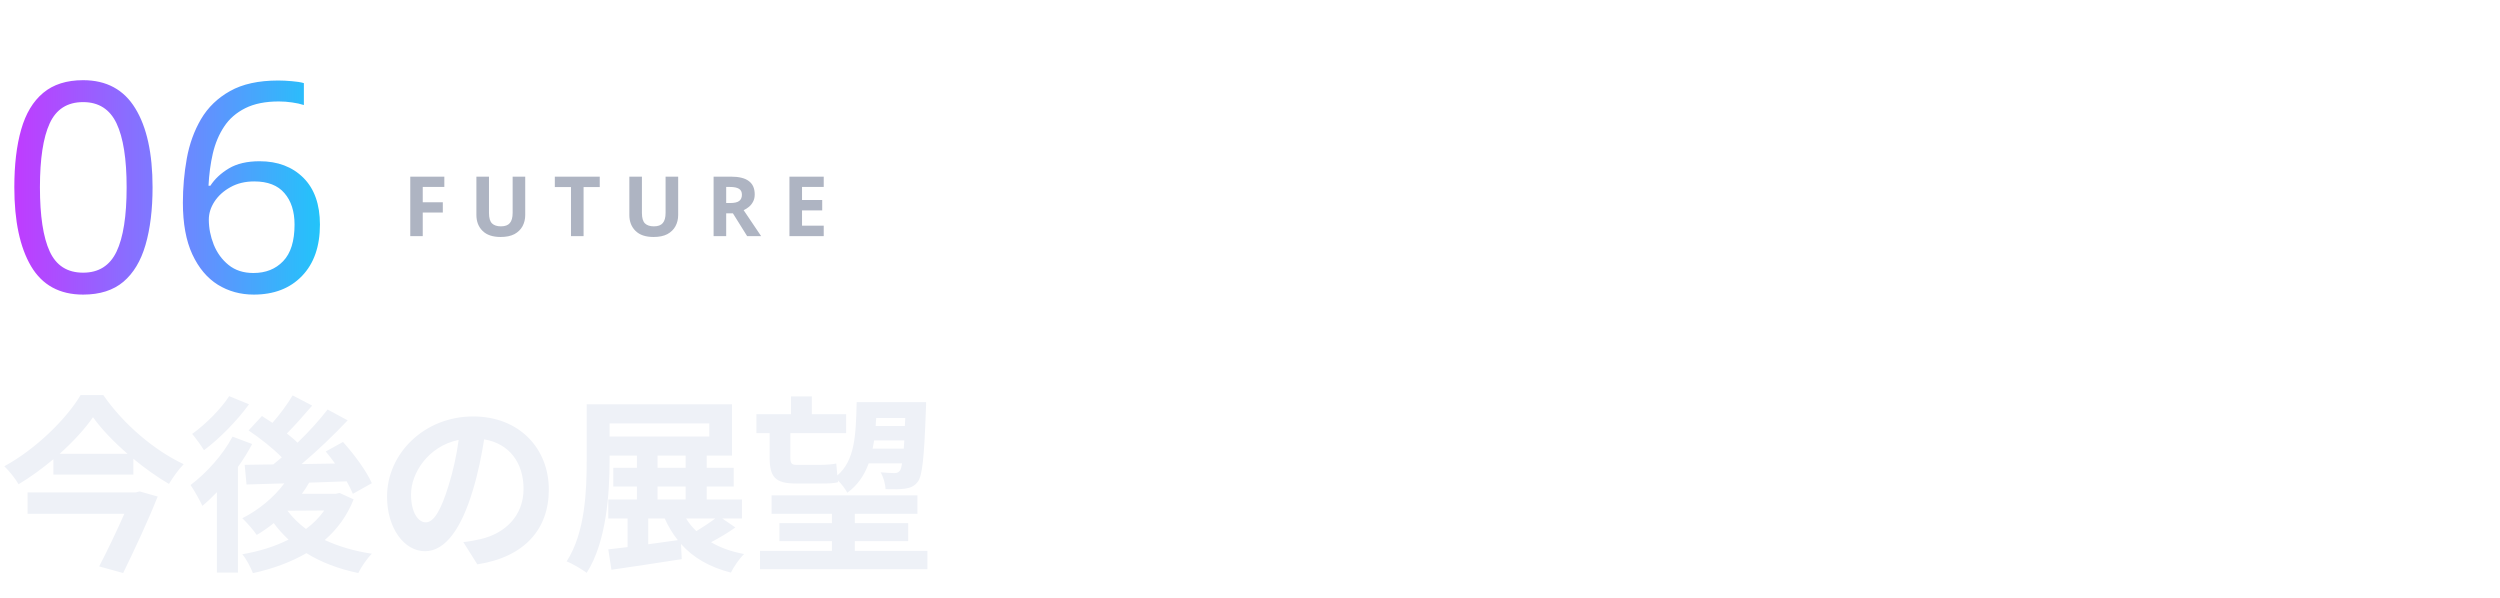
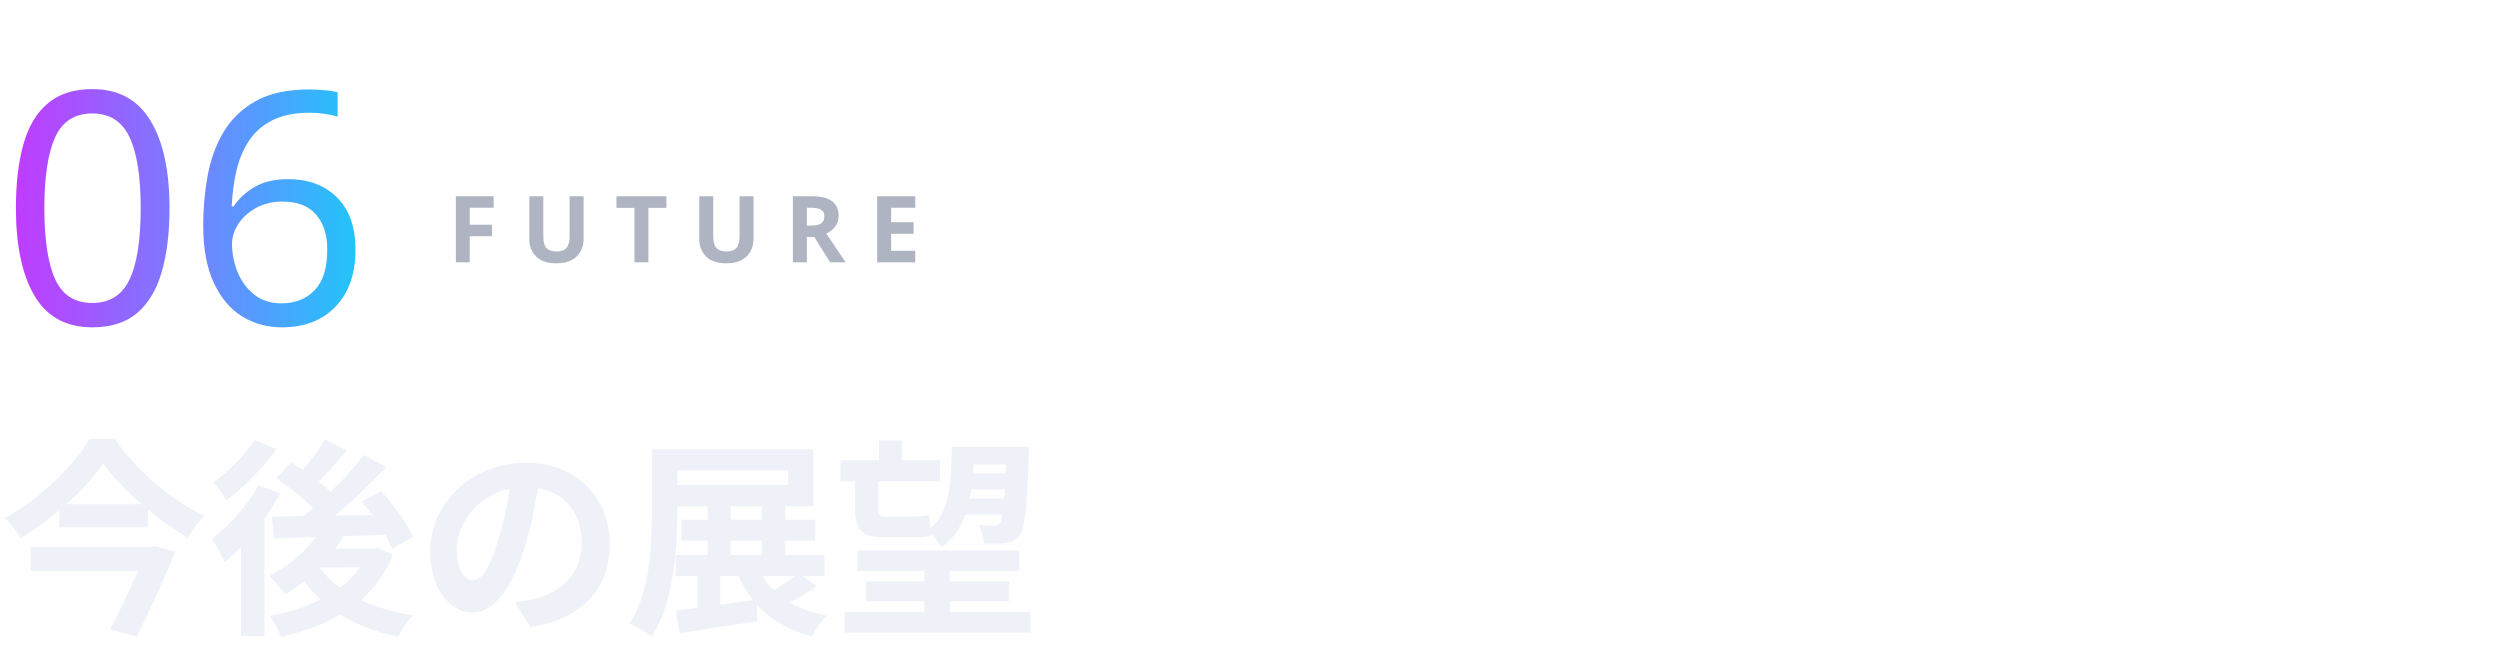
- <svg xmlns="http://www.w3.org/2000/svg" viewBox="0 0 360 86" width="360" height="86" role="img">
+ <svg xmlns="http://www.w3.org/2000/svg" viewBox="0 0 324 86" width="324" height="86" role="img">
  <defs>
    <filter id="glow" x="-30%" y="-30%" width="160%" height="160%">
      <feGaussianBlur stdDeviation="1.6" result="b" />
      <feMerge>
        <feMergeNode in="b" />
        <feMergeNode in="SourceGraphic" />
      </feMerge>
    </filter>
    <linearGradient id="brand" x1="0" y1="0" x2="1" y2="0">
      <stop offset="0" stop-color="#C03BFF" />
      <stop offset=".55" stop-color="#6F86FF" />
      <stop offset="1" stop-color="#22C4FA" />
    </linearGradient>
    <linearGradient id="bg" x1="0" y1="0" x2="1" y2="1">
      <stop offset="0" stop-color="#141827" />
      <stop offset="1" stop-color="#231B35" />
    </linearGradient>
    <style>
.jp{font-family:'Hiragino Sans','Hiragino Kaku Gothic ProN','Yu Gothic UI','Yu Gothic','Meiryo','Noto Sans JP','Noto Sans CJK JP',sans-serif}
.disp{font-family:Impact,Haettenschweiler,'Anton','Arial Narrow Bold','Arial Black',sans-serif}
.gh{font-family:-apple-system,BlinkMacSystemFont,'Segoe UI','Noto Sans',Helvetica,Arial,sans-serif}
.rnd{font-family:RcRounded,'Hiragino Maru Gothic ProN','Yu Gothic UI','Noto Sans JP',sans-serif}
.hand{font-family:RcHand,'Hiragino Maru Gothic ProN','Yu Gothic UI','Noto Sans JP',sans-serif}
.mono{font-family:ui-monospace,SFMono-Regular,'Cascadia Mono',Consolas,'Liberation Mono',monospace}

@keyframes bob{0%,100%{transform:translateY(0)}50%{transform:translateY(-5px)}}
@keyframes blink{0%,90%,100%{transform:scaleY(1)}94%{transform:scaleY(.12)}}
@keyframes flow{to{stroke-dashoffset:-28}}
@keyframes pulse{0%,100%{opacity:.55}50%{opacity:1}}
.bob{animation:bob 2.6s ease-in-out infinite}
.eyes{transform-box:fill-box;transform-origin:center;animation:blink 4.8s infinite}
.flow{stroke-dasharray:6 8;animation:flow 1.1s linear infinite}
.pulse{animation:pulse 2.4s ease-in-out infinite}
@media (prefers-reduced-motion:reduce){.bob,.eyes,.flow,.pulse{animation:none}}
</style>
  </defs>
  <text x="0" y="42" class="disp" font-size="42" font-weight="400" fill="url(#brand)" text-anchor="start" textLength="44" lengthAdjust="spacingAndGlyphs">06</text>
  <text x="58" y="34" class="gh" font-size="12" font-weight="600" fill="#AEB4C2" text-anchor="start" letter-spacing="3">FUTURE</text>
  <text x="0" y="80" class="gh" font-size="27" font-weight="600" fill="#EEF1F7" text-anchor="start">今後の展望</text>
</svg>
